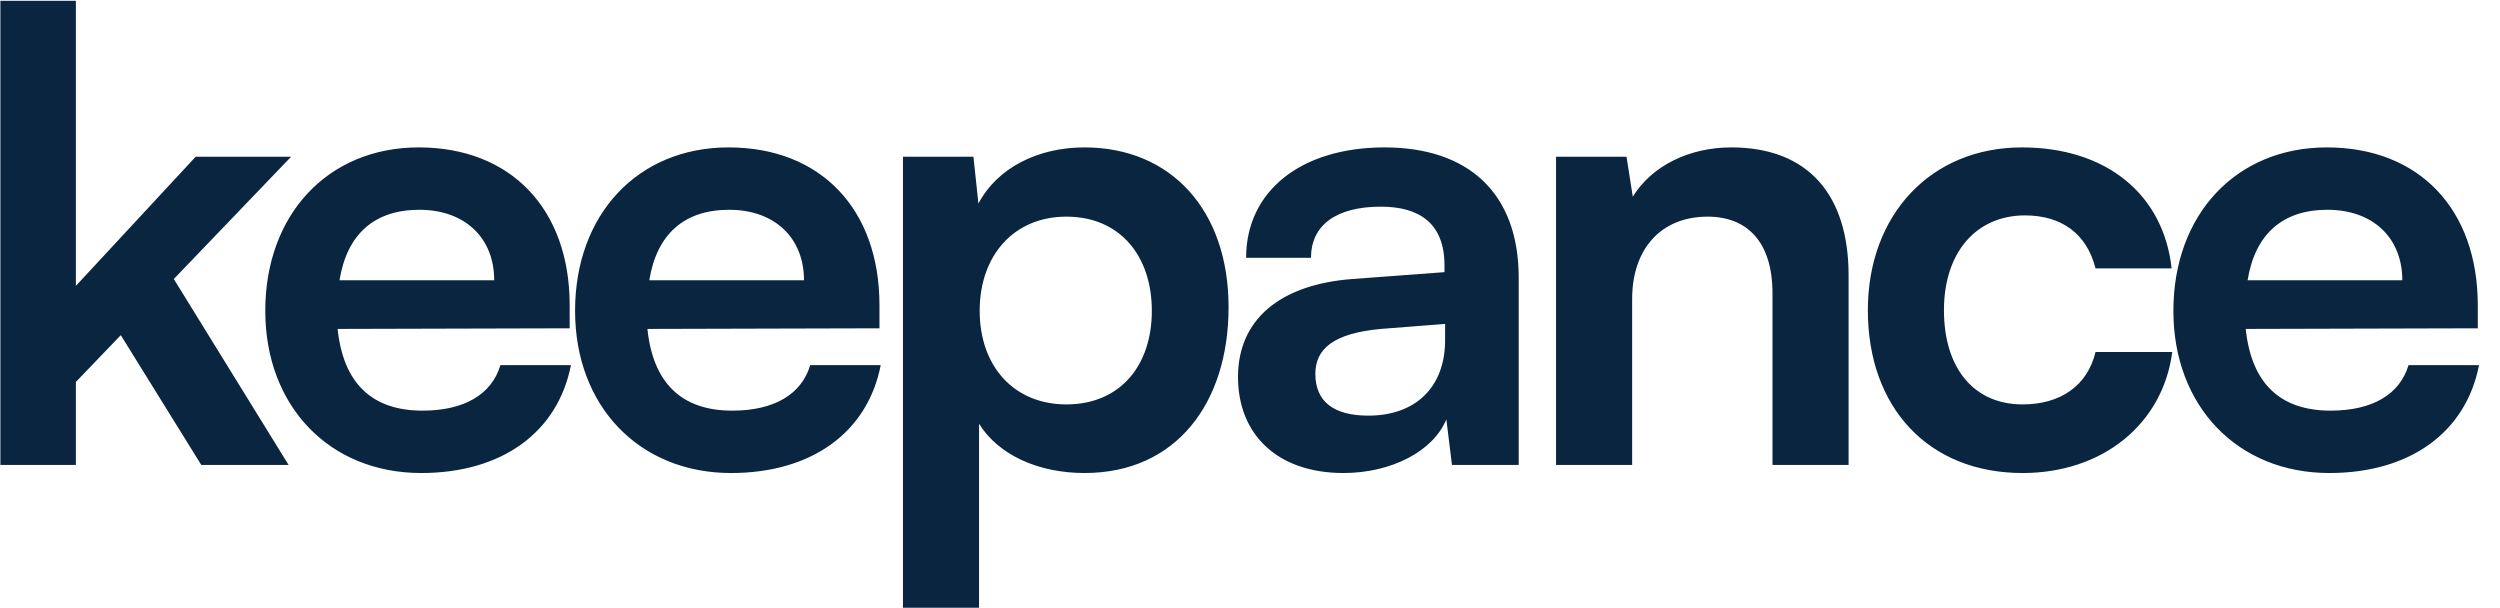
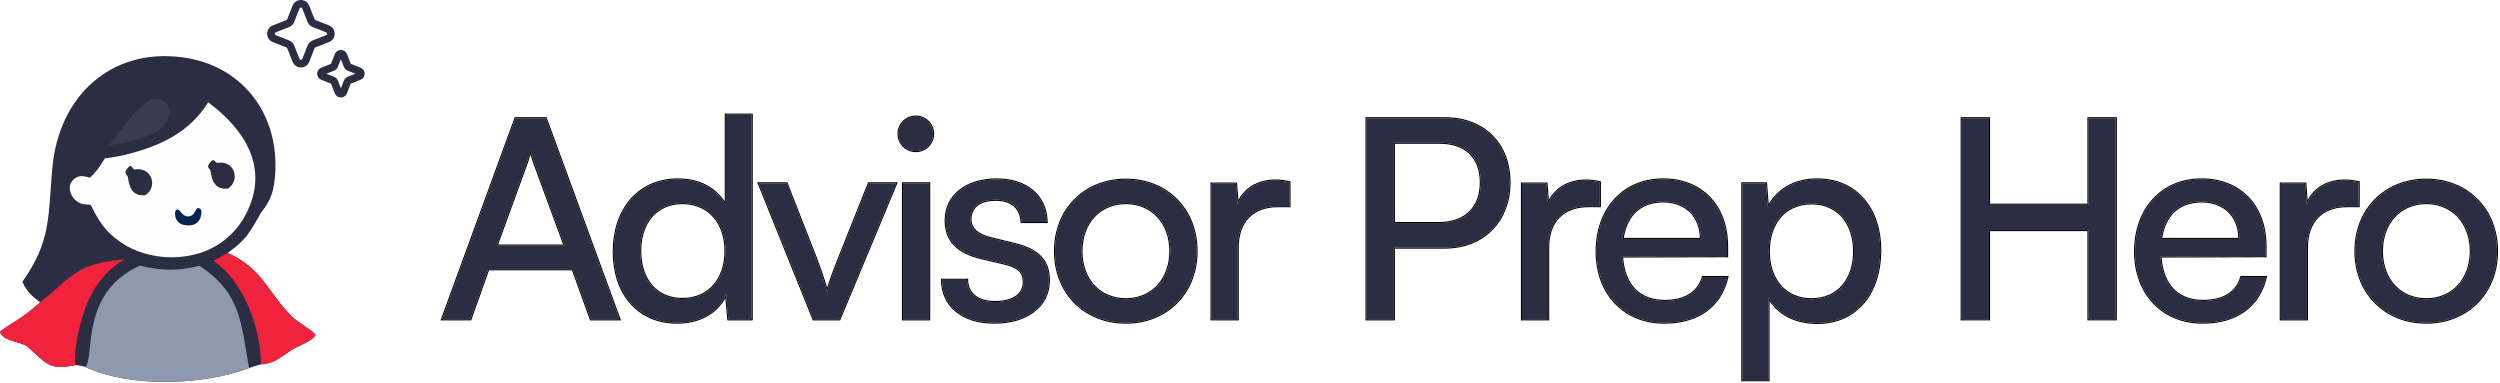
- <svg xmlns="http://www.w3.org/2000/svg" viewBox="793 198 2522 613" fill="none" role="img" aria-label="wordmark">
-   <path fill="#0a2540" d="M869.544 667H793.403V198.824H869.544V486.4L990.364 356.141H1086.64L968.339 479.478L1084.13 667H996.027L914.852 536.112L869.544 583.307V667ZM1217.92 675.181C1125.42 675.181 1060.61 607.849 1060.61 511.57C1060.61 414.034 1124.16 346.702 1215.41 346.702C1308.54 346.702 1367.69 409 1367.69 505.907V529.19L1133.6 529.819C1139.26 584.566 1168.21 612.254 1219.18 612.254C1261.34 612.254 1289.03 595.893 1297.84 566.317H1368.95C1355.73 634.278 1299.1 675.181 1217.92 675.181ZM1216.04 409.629C1170.73 409.629 1143.04 434.17 1135.49 480.736H1291.55C1291.55 437.946 1261.97 409.629 1216.04 409.629ZM1530.44 675.181C1437.94 675.181 1373.13 607.849 1373.13 511.57C1373.13 414.034 1436.68 346.702 1527.93 346.702C1621.06 346.702 1680.21 409 1680.21 505.907V529.19L1446.12 529.819C1451.79 584.566 1480.73 612.254 1531.7 612.254C1573.86 612.254 1601.55 595.893 1610.36 566.317H1681.47C1668.25 634.278 1611.62 675.181 1530.44 675.181ZM1528.56 409.629C1483.25 409.629 1455.56 434.17 1448.01 480.736H1604.07C1604.07 437.946 1574.49 409.629 1528.56 409.629ZM1703.9 811.103V356.141H1775L1780.04 403.336C1798.92 367.468 1839.82 346.702 1887.01 346.702C1974.48 346.702 2032.38 410.258 2032.38 507.795C2032.38 604.702 1979.52 675.181 1887.01 675.181C1840.45 675.181 1800.17 656.932 1780.67 625.468V811.103H1703.9ZM1781.3 511.57C1781.3 567.575 1815.91 605.961 1868.77 605.961C1922.88 605.961 1954.97 566.946 1954.97 511.57C1954.97 456.195 1922.88 416.551 1868.77 416.551C1815.91 416.551 1781.3 455.565 1781.3 511.57ZM2148.25 675.181C2082.18 675.181 2041.9 636.795 2041.9 578.273C2041.9 521.009 2083.43 485.141 2157.06 479.478L2250.19 472.556V465.634C2250.19 423.473 2225.02 406.482 2186.01 406.482C2140.7 406.482 2115.53 425.361 2115.53 458.083H2050.08C2050.08 390.751 2105.46 346.702 2189.78 346.702C2273.47 346.702 2325.07 392.009 2325.07 478.219V667H2257.74L2252.08 621.063C2238.86 653.156 2196.7 675.181 2148.25 675.181ZM2173.42 617.288C2220.62 617.288 2250.82 588.971 2250.82 541.146V524.785L2186.01 529.819C2138.18 534.224 2119.93 549.956 2119.93 575.127C2119.93 603.444 2138.81 617.288 2173.42 617.288ZM2439.51 667H2362.74V356.141H2433.84L2440.14 396.414C2459.64 364.951 2497.4 346.702 2539.56 346.702C2617.59 346.702 2657.86 395.156 2657.86 475.702V667H2581.09V493.951C2581.09 441.722 2555.29 416.551 2515.65 416.551C2468.45 416.551 2439.51 449.273 2439.51 499.614V667ZM2677.29 510.941C2677.29 414.663 2740.84 346.702 2832.72 346.702C2917.67 346.702 2975.56 393.897 2983.74 468.78H2906.97C2898.16 433.541 2872.36 415.292 2835.86 415.292C2786.78 415.292 2754.06 452.419 2754.06 510.941C2754.06 569.463 2784.26 605.961 2833.35 605.961C2871.73 605.961 2898.79 587.083 2906.97 553.102H2984.37C2974.93 625.468 2914.52 675.181 2833.35 675.181C2738.96 675.181 2677.29 609.736 2677.29 510.941ZM3142.82 675.181C3050.32 675.181 2985.51 607.849 2985.51 511.57C2985.51 414.034 3049.06 346.702 3140.31 346.702C3233.44 346.702 3292.59 409 3292.59 505.907V529.19L3058.5 529.819C3064.17 584.566 3093.11 612.254 3144.08 612.254C3186.24 612.254 3213.93 595.893 3222.74 566.317H3293.85C3280.63 634.278 3224 675.181 3142.82 675.181ZM3140.94 409.629C3095.63 409.629 3067.94 434.17 3060.39 480.736H3216.45C3216.45 437.946 3186.87 409.629 3140.94 409.629Z" />
+ <svg xmlns="http://www.w3.org/2000/svg" width="1151" height="176" viewBox="0 0 1151 176" fill="none">
+   <path d="M1084.46 115.64C1084.46 96.312 1098.28 82.744 1117.1 82.744C1135.79 82.744 1149.61 96.312 1149.61 115.64C1149.61 134.968 1135.79 148.536 1117.1 148.536C1098.28 148.536 1084.46 134.968 1084.46 115.64ZM1096.62 115.64C1096.62 128.696 1104.94 137.784 1117.1 137.784C1129.13 137.784 1137.58 128.696 1137.58 115.64C1137.58 102.584 1129.13 93.496 1117.1 93.496C1104.94 93.496 1096.62 102.584 1096.62 115.64Z" fill="#2B2D42" />
+   <path d="M1085.92 83.897V94.905H1080.54C1069.15 94.905 1062.11 101.817 1062.11 113.849V147.001H1050.08V84.537H1061.34L1062.11 94.009C1064.67 87.481 1070.94 83.129 1079.52 83.129C1081.7 83.129 1083.49 83.385 1085.92 83.897Z" fill="#2B2D42" />
+   <path d="M1014.11 148.535C995.68 148.535 983.008 135.223 983.008 115.767C983.008 96.183 995.424 82.615 1013.6 82.615C1031.39 82.615 1043.04 94.903 1043.04 113.463V117.943L994.656 118.071C995.552 131.255 1002.46 138.551 1014.37 138.551C1023.71 138.551 1029.86 134.711 1031.9 127.543H1043.17C1040.1 140.983 1029.6 148.535 1014.11 148.535ZM1013.6 92.727C1003.1 92.727 996.448 98.999 994.912 110.007H1031.01C1031.01 99.639 1024.22 92.727 1013.6 92.727Z" fill="#2B2D42" />
+   <path d="M915.721 146.999H903.177V54.455H915.721V94.263H961.545V54.455H974.089V146.999H961.545V105.911H915.721V146.999Z" fill="#2B2D42" />
+   <path d="M802.179 175.031V84.407H813.059L813.955 95.671C818.179 87.095 826.627 82.615 836.611 82.615C854.531 82.615 865.667 96.055 865.667 115.255C865.667 134.327 855.171 148.663 836.611 148.663C826.627 148.663 818.307 144.439 814.211 136.759V175.031H802.179ZM814.339 115.767C814.339 128.567 821.763 137.783 834.051 137.783C846.339 137.783 853.635 128.567 853.635 115.767C853.635 102.839 846.339 93.623 834.051 93.623C821.763 93.623 814.339 102.711 814.339 115.767Z" fill="#2B2D42" />
+   <path d="M766.212 148.535C747.78 148.535 735.108 135.223 735.108 115.767C735.108 96.183 747.524 82.615 765.7 82.615C783.492 82.615 795.14 94.903 795.14 113.463V117.943L746.756 118.071C747.652 131.255 754.564 138.551 766.468 138.551C775.812 138.551 781.956 134.711 784.004 127.543H795.268C792.196 140.983 781.7 148.535 766.212 148.535ZM765.7 92.727C755.204 92.727 748.548 98.999 747.012 110.007H783.108C783.108 99.639 776.324 92.727 765.7 92.727Z" fill="#2B2D42" />
+   <path d="M736.569 83.897V94.905H731.193C719.801 94.905 712.761 101.817 712.761 113.849V147.001H700.729V84.537H711.993L712.761 94.009C715.321 87.481 721.593 83.129 730.169 83.129C732.345 83.129 734.137 83.385 736.569 83.897Z" fill="#2B2D42" />
+   <path d="M665.145 113.975H641.721V146.999H629.177V54.455H665.145C683.321 54.455 694.969 66.359 694.969 84.151C694.969 101.431 683.193 113.975 665.145 113.975ZM662.969 65.719H641.721V102.711H662.457C674.873 102.711 681.785 95.415 681.785 84.023C681.785 72.375 674.745 65.719 662.969 65.719Z" fill="#2B2D42" />
+   <path d="M593.644 83.897V94.905H588.268C576.876 94.905 569.836 101.817 569.836 113.849V147.001H557.804V84.537H569.068L569.836 94.009C572.396 87.481 578.668 83.129 587.244 83.129C589.42 83.129 591.212 83.385 593.644 83.897Z" fill="#2B2D42" />
+   <path d="M485.733 115.64C485.733 96.312 499.557 82.744 518.373 82.744C537.061 82.744 550.885 96.312 550.885 115.64C550.885 134.968 537.061 148.536 518.373 148.536C499.557 148.536 485.733 134.968 485.733 115.64ZM497.893 115.64C497.893 128.696 506.213 137.784 518.373 137.784C530.405 137.784 538.853 128.696 538.853 115.64C538.853 102.584 530.405 93.496 518.373 93.496C506.213 93.496 497.893 102.584 497.893 115.64Z" fill="#2B2D42" />
+   <path d="M433.734 128.823H445.254C445.254 135.223 450.118 139.063 458.054 139.063C466.502 139.063 471.366 135.607 471.366 129.847C471.366 125.623 469.318 123.063 462.79 121.399L451.782 118.839C440.646 116.151 435.398 110.647 435.398 101.431C435.398 89.911 445.126 82.615 458.95 82.615C472.646 82.615 481.606 90.295 481.862 102.199H470.342C470.086 95.927 465.862 91.959 458.566 91.959C451.014 91.959 446.79 95.287 446.79 101.047C446.79 105.271 449.862 108.087 456.006 109.623L467.014 112.311C477.638 114.871 482.886 119.735 482.886 129.079C482.886 140.983 472.646 148.535 457.798 148.535C443.078 148.535 433.734 140.727 433.734 128.823Z" fill="#2B2D42" />
+   <path d="M421.642 69.559C417.29 69.559 413.706 65.975 413.706 61.623C413.706 57.144 417.29 53.688 421.642 53.688C425.994 53.688 429.578 57.144 429.578 61.623C429.578 65.975 425.994 69.559 421.642 69.559ZM415.754 147V84.407H427.786V147H415.754Z" fill="#2B2D42" />
+   <path d="M374.565 147L349.349 84.408H362.149L375.845 119.352C378.021 125.24 379.813 130.488 380.837 134.328C381.861 130.232 383.909 124.856 386.085 119.352L400.037 84.408H412.581L386.469 147H374.565Z" fill="#2B2D42" />
+   <path d="M311.767 148.537C293.591 148.537 282.583 134.969 282.583 115.897C282.583 96.697 293.719 82.617 312.279 82.617C321.879 82.617 329.943 86.841 334.167 94.521V52.793H346.071V147.001H335.319L334.295 135.609C330.199 144.185 321.751 148.537 311.767 148.537ZM314.199 137.657C326.487 137.657 334.039 128.569 334.039 115.513C334.039 102.713 326.487 93.497 314.199 93.497C301.911 93.497 294.743 102.713 294.743 115.513C294.743 128.441 301.911 137.657 314.199 137.657Z" fill="#2B2D42" />
+   <path d="M216.592 146.999H203.536L237.328 54.455H251.28L285.2 146.999H272.016L263.696 123.959H224.784L216.592 146.999ZM242.704 74.423L228.624 113.079H259.984L245.776 74.423C245.136 72.631 244.496 70.455 244.24 69.047C243.984 70.327 243.344 72.503 242.704 74.423Z" fill="#2B2D42" />
+   <path d="M1149.61 115.64C1149.61 96.614 1136.21 83.17 1117.97 82.754L1117.1 82.744C1098.28 82.744 1084.46 96.312 1084.46 115.64L1084.47 116.542C1084.88 135.09 1098.14 148.117 1116.22 148.526L1117.1 148.536C1135.49 148.536 1149.18 135.389 1149.6 116.542L1149.61 115.64ZM1137.08 115.64C1137.08 109.22 1135 103.811 1131.48 100.012C1127.97 96.215 1122.98 93.996 1117.1 93.996C1111.15 93.996 1106.17 96.216 1102.67 100.011C1099.16 103.809 1097.12 109.218 1097.12 115.64L1097.12 116.239C1097.25 122.398 1099.27 127.59 1102.67 131.27C1106.17 135.064 1111.15 137.284 1117.1 137.284V137.784L1116.53 137.777C1104.87 137.504 1096.87 128.776 1096.62 116.249L1096.62 115.64C1096.62 102.584 1104.94 93.496 1117.1 93.496L1117.66 93.503C1129.39 93.781 1137.58 102.788 1137.58 115.64L1137.57 116.249C1137.31 128.978 1128.94 137.784 1117.1 137.784V137.284C1122.98 137.284 1127.97 135.065 1131.48 131.269C1135 127.469 1137.08 122.059 1137.08 115.64ZM1150.1 116.555C1149.67 135.671 1135.77 149.036 1117.1 149.036C1098.01 149.036 1083.96 135.244 1083.96 115.64C1083.96 96.036 1098.01 82.244 1117.1 82.244C1136.06 82.244 1150.11 96.037 1150.11 115.64L1150.1 116.555Z" fill="black" />
+   <path d="M1085.92 83.897C1083.49 83.385 1081.69 83.129 1079.52 83.129C1070.94 83.129 1064.67 87.481 1062.11 94.009L1061.34 84.537H1050.08V147.001H1062.11V113.849C1062.11 102.005 1068.93 95.123 1080.01 94.91L1080.54 94.905H1085.92V83.897ZM1086.42 95.405H1080.54C1074.95 95.405 1070.48 97.1 1067.41 100.216C1064.34 103.332 1062.61 107.93 1062.61 113.849V147.501H1049.58V84.037H1061.8L1061.84 84.496L1062.45 92.059C1065.48 86.319 1071.55 82.629 1079.52 82.629C1081.46 82.629 1083.11 82.831 1085.13 83.227L1086.02 83.407L1086.42 83.491V95.405Z" fill="black" />
+   <path d="M1043.04 113.465C1043.04 95.195 1031.75 83.003 1014.43 82.626L1013.6 82.617C995.424 82.617 983.008 96.185 983.008 115.769C983.008 134.92 995.287 148.119 1013.25 148.527L1014.11 148.537C1029.6 148.537 1040.1 140.985 1043.17 127.545H1031.9C1029.86 134.713 1023.71 138.553 1014.37 138.553V138.053C1018.98 138.053 1022.75 137.106 1025.61 135.313C1028.46 133.526 1030.43 130.878 1031.42 127.407L1031.53 127.045H1043.79L1043.66 127.656C1042.1 134.482 1038.64 139.84 1033.59 143.486C1028.54 147.129 1021.94 149.037 1014.11 149.037C1004.77 149.037 996.859 145.661 991.285 139.793C985.713 133.927 982.508 125.606 982.508 115.769C982.508 105.871 985.647 97.457 991.12 91.511C996.597 85.562 1004.38 82.117 1013.6 82.117C1022.62 82.117 1030.11 85.233 1035.35 90.736C1040.59 96.237 1043.54 104.08 1043.54 113.465V118.443L1043.04 118.445L995.195 118.571C995.705 124.828 997.611 129.642 1000.75 132.911C1003.96 136.265 1008.52 138.053 1014.37 138.053V138.553L1013.81 138.548C1002.25 138.324 995.538 131.051 994.656 118.073L1043.04 117.945V113.465ZM1013.6 92.728C1024.22 92.728 1031.01 99.641 1031.01 110.009H994.912C996.448 99.001 1003.1 92.729 1013.6 92.728ZM1013.6 93.228C1008.46 93.229 1004.3 94.764 1001.24 97.607C998.281 100.354 996.307 104.363 995.492 109.509H1030.5C1030.4 104.661 1028.75 100.655 1025.93 97.835C1023.02 94.919 1018.8 93.228 1013.6 93.228Z" fill="black" />
+   <path d="M915.721 54.457H903.177V147.001H915.721V105.913H961.545V147.001H974.089V54.457H961.545V94.265H915.721V54.457ZM974.589 147.501H961.045V106.413H916.221V147.501H902.677V53.957H916.221V93.765H961.045V53.957H974.589V147.501Z" fill="black" />
+   <path d="M801.679 83.909H813.521L813.558 84.369L814.318 93.94C818.857 86.153 827.071 82.117 836.611 82.117C845.705 82.117 853.11 85.532 858.235 91.408C863.355 97.278 866.167 105.563 866.167 115.257L866.159 116.155C865.999 125.407 863.362 133.543 858.484 139.432C853.44 145.52 846.032 149.165 836.611 149.165C827.194 149.165 819.168 145.453 814.711 138.591V175.533H801.679V83.909ZM853.135 115.769C853.135 109.395 851.336 103.984 848.071 100.175C844.813 96.374 840.06 94.125 834.051 94.125C828.039 94.125 823.254 96.344 819.965 100.129C816.669 103.922 814.839 109.332 814.839 115.769C814.839 122.075 816.668 127.454 819.965 131.249C823.255 135.036 828.041 137.285 834.051 137.285V137.785L833.479 137.778C821.533 137.496 814.339 128.369 814.339 115.769C814.339 102.713 821.763 93.625 834.051 93.625L834.623 93.632C846.565 93.914 853.635 103.043 853.635 115.769C853.635 128.569 846.339 137.785 834.051 137.785V137.285C840.06 137.285 844.814 135.037 848.072 131.251C851.338 127.457 853.135 122.077 853.135 115.769ZM802.179 175.033H814.211V136.761C818.179 144.201 826.111 148.397 835.68 148.652L836.611 148.665C854.881 148.665 865.337 134.773 865.659 116.147L865.667 115.257C865.667 96.357 854.876 83.039 837.446 82.627L836.611 82.617C826.627 82.617 818.179 87.097 813.955 95.673L813.059 84.409H802.179V175.033Z" fill="black" />
+   <path d="M795.14 113.465C795.14 95.195 783.853 83.002 766.529 82.626L765.7 82.617C747.524 82.617 735.109 96.185 735.108 115.769L735.117 116.677C735.499 135.337 747.672 148.126 765.353 148.527L766.212 148.537C781.7 148.537 792.196 140.985 795.268 127.545H784.004C781.956 134.713 775.812 138.553 766.468 138.553V138.053C771.075 138.053 774.847 137.106 777.706 135.313C780.556 133.526 782.532 130.878 783.523 127.407L783.627 127.045H795.896L795.756 127.656C794.196 134.482 790.741 139.84 785.688 143.486C780.641 147.129 774.036 149.037 766.212 149.037C756.871 149.037 748.96 145.661 743.386 139.793C737.814 133.927 734.608 125.606 734.608 115.769C734.608 105.871 737.747 97.457 743.22 91.511C748.696 85.561 756.481 82.117 765.7 82.117C774.716 82.117 782.212 85.233 787.454 90.736C792.693 96.237 795.64 104.08 795.64 113.465V118.443L795.142 118.445L747.295 118.571C747.805 124.828 749.711 129.642 752.845 132.911C756.06 136.265 760.622 138.053 766.468 138.053V138.553C754.564 138.553 747.652 131.257 746.756 118.073L795.14 117.945V113.465ZM766.195 92.734C776.534 92.946 783.108 99.803 783.108 110.009H747.012C748.548 99.001 755.204 92.728 765.7 92.728L766.195 92.734ZM765.7 93.228C760.556 93.228 756.396 94.764 753.336 97.607C750.381 100.354 748.407 104.363 747.593 109.509H782.603C782.497 104.661 780.854 100.655 778.034 97.835C775.118 94.919 770.901 93.229 765.7 93.228Z" fill="black" />
+   <path d="M736.569 83.897C734.137 83.385 732.345 83.129 730.169 83.129C721.593 83.129 715.321 87.481 712.761 94.009L711.993 84.537H700.729V147.001H712.761V113.849C712.761 102.005 719.583 95.122 730.662 94.91L731.193 94.905H736.569V83.897ZM737.069 95.405H731.193C725.599 95.405 721.131 97.1 718.062 100.216C714.991 103.332 713.261 107.93 713.261 113.849V147.501H700.229V84.037H712.454L713.104 92.06C716.126 86.319 722.2 82.629 730.169 82.629C732.392 82.629 734.221 82.891 736.672 83.407L737.069 83.491V95.405Z" fill="black" />
+   <path d="M628.677 53.957H665.145V54.457H629.177V147.001H641.721V113.977H665.145C682.91 113.977 694.599 101.822 694.96 84.96L694.969 84.153C694.969 66.639 683.682 54.831 665.992 54.466L665.145 54.457V53.957C674.344 53.957 681.936 56.972 687.228 62.28C692.519 67.588 695.469 75.147 695.469 84.153L695.46 84.971C695.28 93.381 692.318 100.664 687.182 105.896C681.878 111.297 674.288 114.477 665.145 114.477H642.221V147.501H628.677V53.957ZM681.285 84.025C681.285 78.303 679.558 73.869 676.445 70.864C673.33 67.858 668.764 66.221 662.969 66.221H642.221V102.213H662.457V102.713H641.721V65.721H662.969C674.745 65.721 681.785 72.377 681.785 84.025L681.78 84.556C681.568 95.643 674.679 102.713 662.457 102.713V102.213C668.567 102.213 673.26 100.42 676.425 97.286C679.589 94.153 681.285 89.62 681.285 84.025Z" fill="black" />
+   <path d="M593.644 83.897C591.516 83.45 589.878 83.197 588.044 83.141L587.244 83.129C578.668 83.129 572.396 87.481 569.836 94.009L569.068 84.537H557.804V147.001H569.836V113.849C569.836 102.005 576.658 95.122 587.737 94.91L588.268 94.905H593.644V83.897ZM594.144 95.405H588.268C582.673 95.405 578.205 97.1 575.136 100.216C572.066 103.332 570.336 107.93 570.336 113.849V147.501H557.304V84.037H569.529L570.179 92.061C573.2 86.32 579.275 82.629 587.244 82.629C589.189 82.629 590.833 82.831 592.855 83.227L593.747 83.407L594.144 83.491V95.405Z" fill="black" />
+   <path d="M550.885 115.64C550.885 96.614 537.489 83.169 519.245 82.754L518.373 82.744C499.557 82.744 485.734 96.312 485.733 115.64L485.743 116.542C486.16 135.09 499.42 148.118 517.495 148.526L518.373 148.536C537.061 148.536 550.885 134.968 550.885 115.64ZM538.353 115.64C538.352 109.22 536.277 103.811 532.758 100.012C529.241 96.215 524.257 93.996 518.373 93.996C512.424 93.996 507.44 96.216 503.94 100.011C500.438 103.809 498.393 109.218 498.393 115.64C498.393 122.061 500.438 127.471 503.94 131.27C507.44 135.065 512.424 137.284 518.373 137.284V137.784L517.806 137.777C505.955 137.499 497.893 128.492 497.893 115.64C497.893 102.584 506.213 93.496 518.373 93.496L518.935 93.503C530.667 93.781 538.852 102.788 538.853 115.64C538.853 128.696 530.405 137.784 518.373 137.784V137.284C524.257 137.284 529.241 135.065 532.758 131.269C536.277 127.469 538.353 122.059 538.353 115.64ZM551.385 115.64C551.385 135.242 537.338 149.036 518.373 149.036C499.281 149.036 485.233 135.244 485.233 115.64C485.234 96.036 499.281 82.244 518.373 82.244C537.338 82.244 551.385 96.037 551.385 115.64Z" fill="black" />
+   <path d="M445.254 128.825H433.734C433.734 140.543 442.789 148.292 457.112 148.531L457.798 148.537C472.414 148.537 482.565 141.219 482.879 129.636L482.886 129.081C482.886 119.737 477.638 114.873 467.014 112.312L456.006 109.625C450.054 108.137 446.985 105.448 446.799 101.44L446.79 101.049C446.79 95.289 451.014 91.961 458.566 91.961L459.241 91.973C465.9 92.204 469.835 95.876 470.307 101.62L470.342 102.201H481.862C481.61 90.483 472.924 82.859 459.589 82.623L458.95 82.617C445.126 82.617 435.399 89.913 435.398 101.433L435.401 101.862C435.563 110.82 440.82 116.195 451.782 118.841L462.79 121.401C469.318 123.065 471.366 125.625 471.366 129.849L471.352 130.382C471.058 135.821 466.238 139.065 458.054 139.065V138.565C462.219 138.565 465.434 137.711 467.592 136.207C469.728 134.718 470.866 132.567 470.866 129.849C470.866 127.825 470.379 126.268 469.166 125.012C467.933 123.735 465.896 122.709 462.666 121.886V121.885L451.669 119.328L451.665 119.327C446.046 117.971 441.846 115.89 439.051 112.929C436.243 109.955 434.898 106.143 434.898 101.433C434.899 95.517 437.402 90.669 441.682 87.311C445.95 83.963 451.955 82.117 458.95 82.117C465.889 82.117 471.678 84.064 475.771 87.565C479.743 90.963 482.082 95.794 482.343 101.623L482.362 102.19L482.373 102.701H469.862L469.843 102.222C469.719 99.197 468.643 96.773 466.762 95.103C464.876 93.428 462.125 92.461 458.566 92.461C454.855 92.461 452.034 93.28 450.152 94.74C448.289 96.186 447.29 98.304 447.29 101.049L447.298 101.415C447.381 103.225 448.09 104.733 449.434 105.979C450.884 107.323 453.097 108.382 456.127 109.14H456.126L467.133 111.827H467.132C472.486 113.117 476.558 115.004 479.292 117.804C482.041 120.62 483.386 124.307 483.386 129.081L483.378 129.65C483.219 135.504 480.609 140.31 476.214 143.67C471.689 147.129 465.301 149.037 457.798 149.037C450.354 149.037 444.215 147.063 439.928 143.531C435.631 139.992 433.234 134.919 433.234 128.825V128.325H445.754V128.825L445.768 129.392C445.902 132.184 447.04 134.401 448.989 135.954C451.082 137.622 454.16 138.565 458.054 138.565V139.065L457.319 139.054C449.819 138.823 445.254 135.025 445.254 128.825Z" fill="black" />
+   <path d="M415.754 84.407V146.999H427.786V84.407H415.754ZM429.578 61.623C429.578 57.283 426.215 53.904 422.048 53.697L421.642 53.688C417.29 53.688 413.706 57.143 413.706 61.623L413.717 62.028C413.931 66.195 417.426 69.558 421.642 69.559C425.858 69.559 429.353 66.195 429.567 62.028L429.578 61.623ZM428.286 147.499H415.254V83.907H428.286V147.499ZM430.067 62.055C429.84 66.486 426.125 70.059 421.642 70.059C417.014 70.058 413.206 66.251 413.206 61.623C413.206 56.862 417.019 53.188 421.642 53.188C426.264 53.188 430.078 56.862 430.078 61.623L430.067 62.055Z" fill="black" />
+   <path d="M362.49 83.908L362.614 84.226L376.311 119.17L376.314 119.179C378.179 124.225 379.764 128.814 380.828 132.454C381.948 128.602 383.742 123.919 385.62 119.168L385.621 119.167L399.572 84.223L399.698 83.908H413.331L386.931 147.192L386.802 147.5H374.228L348.608 83.908H362.49ZM349.349 84.408L374.565 147H386.469L412.581 84.408H400.037L386.085 119.352C383.909 124.856 381.861 130.232 380.837 134.328C379.813 130.488 378.021 125.24 375.845 119.352L362.149 84.408H349.349Z" fill="black" />
+   <path d="M346.071 52.793H334.167V94.52C330.075 87.081 322.379 82.884 313.175 82.629L312.279 82.617C293.719 82.617 282.583 96.698 282.583 115.897L282.591 116.787C282.923 135.094 293.53 148.118 310.92 148.527L311.767 148.537C321.75 148.537 330.199 144.185 334.295 135.609L335.319 147.001H346.071V52.793ZM333.539 115.513C333.539 109.209 331.68 103.829 328.352 100.034C325.029 96.246 320.209 93.997 314.199 93.997C308.19 93.997 303.469 96.245 300.243 100.029C297.01 103.823 295.243 109.202 295.243 115.513L295.248 116.107C295.355 122.225 297.111 127.419 300.244 131.109C303.47 134.909 308.19 137.157 314.199 137.157V137.657L313.627 137.65C301.878 137.373 294.965 128.527 294.748 116.116L294.743 115.513C294.743 102.713 301.911 93.497 314.199 93.497L314.771 93.504C326.721 93.786 334.039 102.913 334.039 115.513L334.033 116.122C333.802 128.851 326.295 137.657 314.199 137.657V137.157C320.211 137.157 325.03 134.938 328.352 131.151C331.679 127.357 333.539 121.947 333.539 115.513ZM346.571 147.501H334.862L333.949 137.348C329.514 145.122 321.296 149.037 311.767 149.037C302.545 149.037 295.107 145.591 289.981 139.697C284.862 133.812 282.083 125.526 282.083 115.897C282.083 106.204 284.895 97.759 290.093 91.731C295.298 85.694 302.863 82.117 312.279 82.117C321.365 82.117 329.148 85.849 333.667 92.723V52.293H346.571V147.501Z" fill="black" />
+   <path d="M251.629 53.957L285.916 147.501H271.665L263.345 124.461H225.137L216.945 147.501H202.821L236.979 53.957H251.629ZM237.328 54.457L203.536 147.001H216.592L224.784 123.961H263.696L272.016 147.001H285.2L251.28 54.457H237.328ZM244.24 69.049C244.496 70.457 245.136 72.633 245.776 74.425L259.984 113.081H228.624L242.704 74.425C243.344 72.505 243.984 70.329 244.24 69.049ZM244.227 71.17C243.926 72.248 243.552 73.462 243.179 74.583L243.174 74.596L229.338 112.581H259.268L245.307 74.598L245.305 74.593C244.919 73.513 244.532 72.288 244.227 71.17Z" fill="black" />
+   <path d="M10.292 129.734C23.888 110.569 22.042 99.13 24.151 76.778C27.174 44.735 50.621 22.032 83.843 26.369C113.182 30.199 130.038 55.002 126.319 83.825C125.542 89.851 123.793 93.26 120.194 97.892C114.898 107.089 113.664 110.139 104.8 116.468C121.117 123.856 122.535 133.761 134.373 145.732C136.778 148.164 143.981 152.199 145.281 154.18C143.991 157.009 136.948 159.334 134.086 161.194C129.185 164.377 126.26 167.487 120.161 167.743C118.513 168.227 116.199 168.829 114.676 169.491C93.019 177.454 60.352 178.623 39.331 168.964C37.646 168.415 36.597 168.321 34.828 168.072C22.081 170.858 21.26 166.884 12.578 159.554C9.956 157.34 1.234 157.144 0 152.774C1.807 151.012 6.915 148.103 9.3 146.474C12.891 144.02 15.203 142.055 18.499 139.237C14.292 135.921 12.583 134.569 10.292 129.734Z" fill="#2B2D42" />
+   <path d="M64.379 122.311C74.07 124.618 82.041 124.98 91.728 122.341C111.157 134.886 110.917 148.915 114.676 169.489C93.018 177.452 60.351 178.621 39.331 168.962C43.682 164.41 36.732 134.64 64.379 122.311Z" fill="#8D99AE" />
+   <path d="M18.499 139.237C34.444 126.155 35.199 121.467 57.331 119.418C45.928 126.067 40.335 136.542 37.052 149.056C35.88 153.524 33.688 163.551 34.828 168.072C22.081 170.858 21.26 166.885 12.578 159.554C9.956 157.34 1.234 157.144 0 152.775C1.807 151.012 6.915 148.103 9.3 146.474C12.891 144.02 15.203 142.055 18.499 139.237Z" fill="#EF233C" />
+   <path d="M104.8 116.467C121.117 123.856 122.535 133.76 134.373 145.732C136.778 148.163 143.981 152.198 145.281 154.18C143.991 157.008 136.948 159.334 134.086 161.193C129.185 164.377 126.26 167.486 120.161 167.742C120.036 151.246 112.527 129.775 98.303 120.142C100.353 119.121 102.78 117.631 104.8 116.467Z" fill="#EF233C" />
+   <path d="M95.839 47.098C112.896 59.788 124.073 77.369 113.336 98.367C109.001 106.95 101.418 113.445 92.272 116.411C81.055 119.961 68.882 118.866 58.479 113.371C49.866 108.247 45.931 103.097 41.776 94.29C40.91 94.24 40.031 94.135 39.152 94.093C33.474 93.817 29.099 85.538 34.741 81.948C37.061 80.472 38.892 81.18 41.4 81.807C44.492 79.062 46.086 76.309 48.326 72.871C51.388 72.55 54.425 72.03 57.419 71.315C73.092 67.549 87.227 61.134 95.839 47.098Z" fill="#FEFEFE" />
+   <path d="M60.066 76.4C60.826 76.4 60.746 77.324 61.84 78.045C70.3 76.606 72.611 86.285 66.95 89.858C61.206 90.467 59.53 86.657 58.881 81.521C58.838 81.178 57.785 80.145 57.785 79.285C57.785 78.425 59.305 76.4 60.066 76.4Z" fill="#2B2D42" />
+   <path d="M98.082 73.74C98.842 73.74 98.762 74.283 99.856 75.004C108.317 73.566 110.627 83.244 104.966 86.817C99.222 87.426 97.546 83.616 96.897 78.48C96.854 78.137 95.801 77.485 95.801 76.625C95.801 75.765 97.321 73.74 98.082 73.74Z" fill="#2B2D42" />
+   <path d="M91.24 95.787C92 95.788 92.793 96.448 92.758 97.668C92.637 101.956 89.961 103.771 87.057 103.771C83.361 103.771 82.151 102.673 81.104 100.88C80.593 100.004 80.274 97.254 81.104 96.667C82.885 95.408 83.207 99.635 86.725 99.635C90.071 99.445 89.78 95.787 91.24 95.787Z" fill="#032453" />
+   <path d="M70.364 45.617C82.087 45.157 78.398 58.1 70.767 61.497C68.429 62.538 61.605 64.665 58.925 65.374C56.245 66.083 52.843 66.023 50.182 67.239C57.157 56.89 66.909 45.753 70.364 45.617Z" fill="#393B53" />
+   <path fill-rule="evenodd" clip-rule="evenodd" d="M134.704 2.607C136.074 -0.869 140.993 -0.869 142.364 2.607L144.831 8.862C144.898 9.033 145.034 9.169 145.206 9.237L151.461 11.704C154.936 13.074 154.936 17.993 151.461 19.364L145.206 21.831C145.034 21.898 144.898 22.034 144.831 22.206L142.364 28.461C140.993 31.936 136.074 31.936 134.704 28.461L132.237 22.206C132.169 22.034 132.033 21.898 131.862 21.831L125.607 19.364C122.131 17.993 122.131 13.074 125.607 11.704L131.862 9.237C132.033 9.169 132.169 9.033 132.237 8.862L134.704 2.607ZM139.153 3.873C138.931 3.312 138.136 3.312 137.915 3.873L135.448 10.128C135.029 11.189 134.189 12.029 133.128 12.448L126.873 14.915C126.312 15.136 126.312 15.931 126.873 16.152L133.128 18.619C134.189 19.038 135.029 19.878 135.448 20.939L137.915 27.194C138.136 27.756 138.931 27.756 139.153 27.194L141.619 20.939C142.038 19.878 142.878 19.038 143.939 18.619L150.194 16.152C150.756 15.931 150.756 15.136 150.194 14.915L143.939 12.448C142.878 12.029 142.038 11.189 141.619 10.128L139.153 3.873ZM154.161 24.907C155.157 22.382 158.731 22.382 159.727 24.907L161.496 29.392L165.981 31.161C168.506 32.157 168.506 35.731 165.981 36.727L161.496 38.496L159.727 42.981C158.731 45.506 155.157 45.506 154.161 42.981L152.392 38.496L147.907 36.727C145.382 35.731 145.382 32.157 147.907 31.161L152.392 29.392L154.161 24.907ZM156.944 27.259L155.53 30.845C155.226 31.616 154.616 32.226 153.845 32.53L150.259 33.944L153.845 35.358C154.616 35.662 155.226 36.272 155.53 37.043L156.944 40.629L158.358 37.043C158.662 36.272 159.272 35.662 160.043 35.358L163.628 33.944L160.043 32.53C159.272 32.226 158.662 31.616 158.358 30.845L156.944 27.259Z" fill="#2B2D42" />
</svg>
